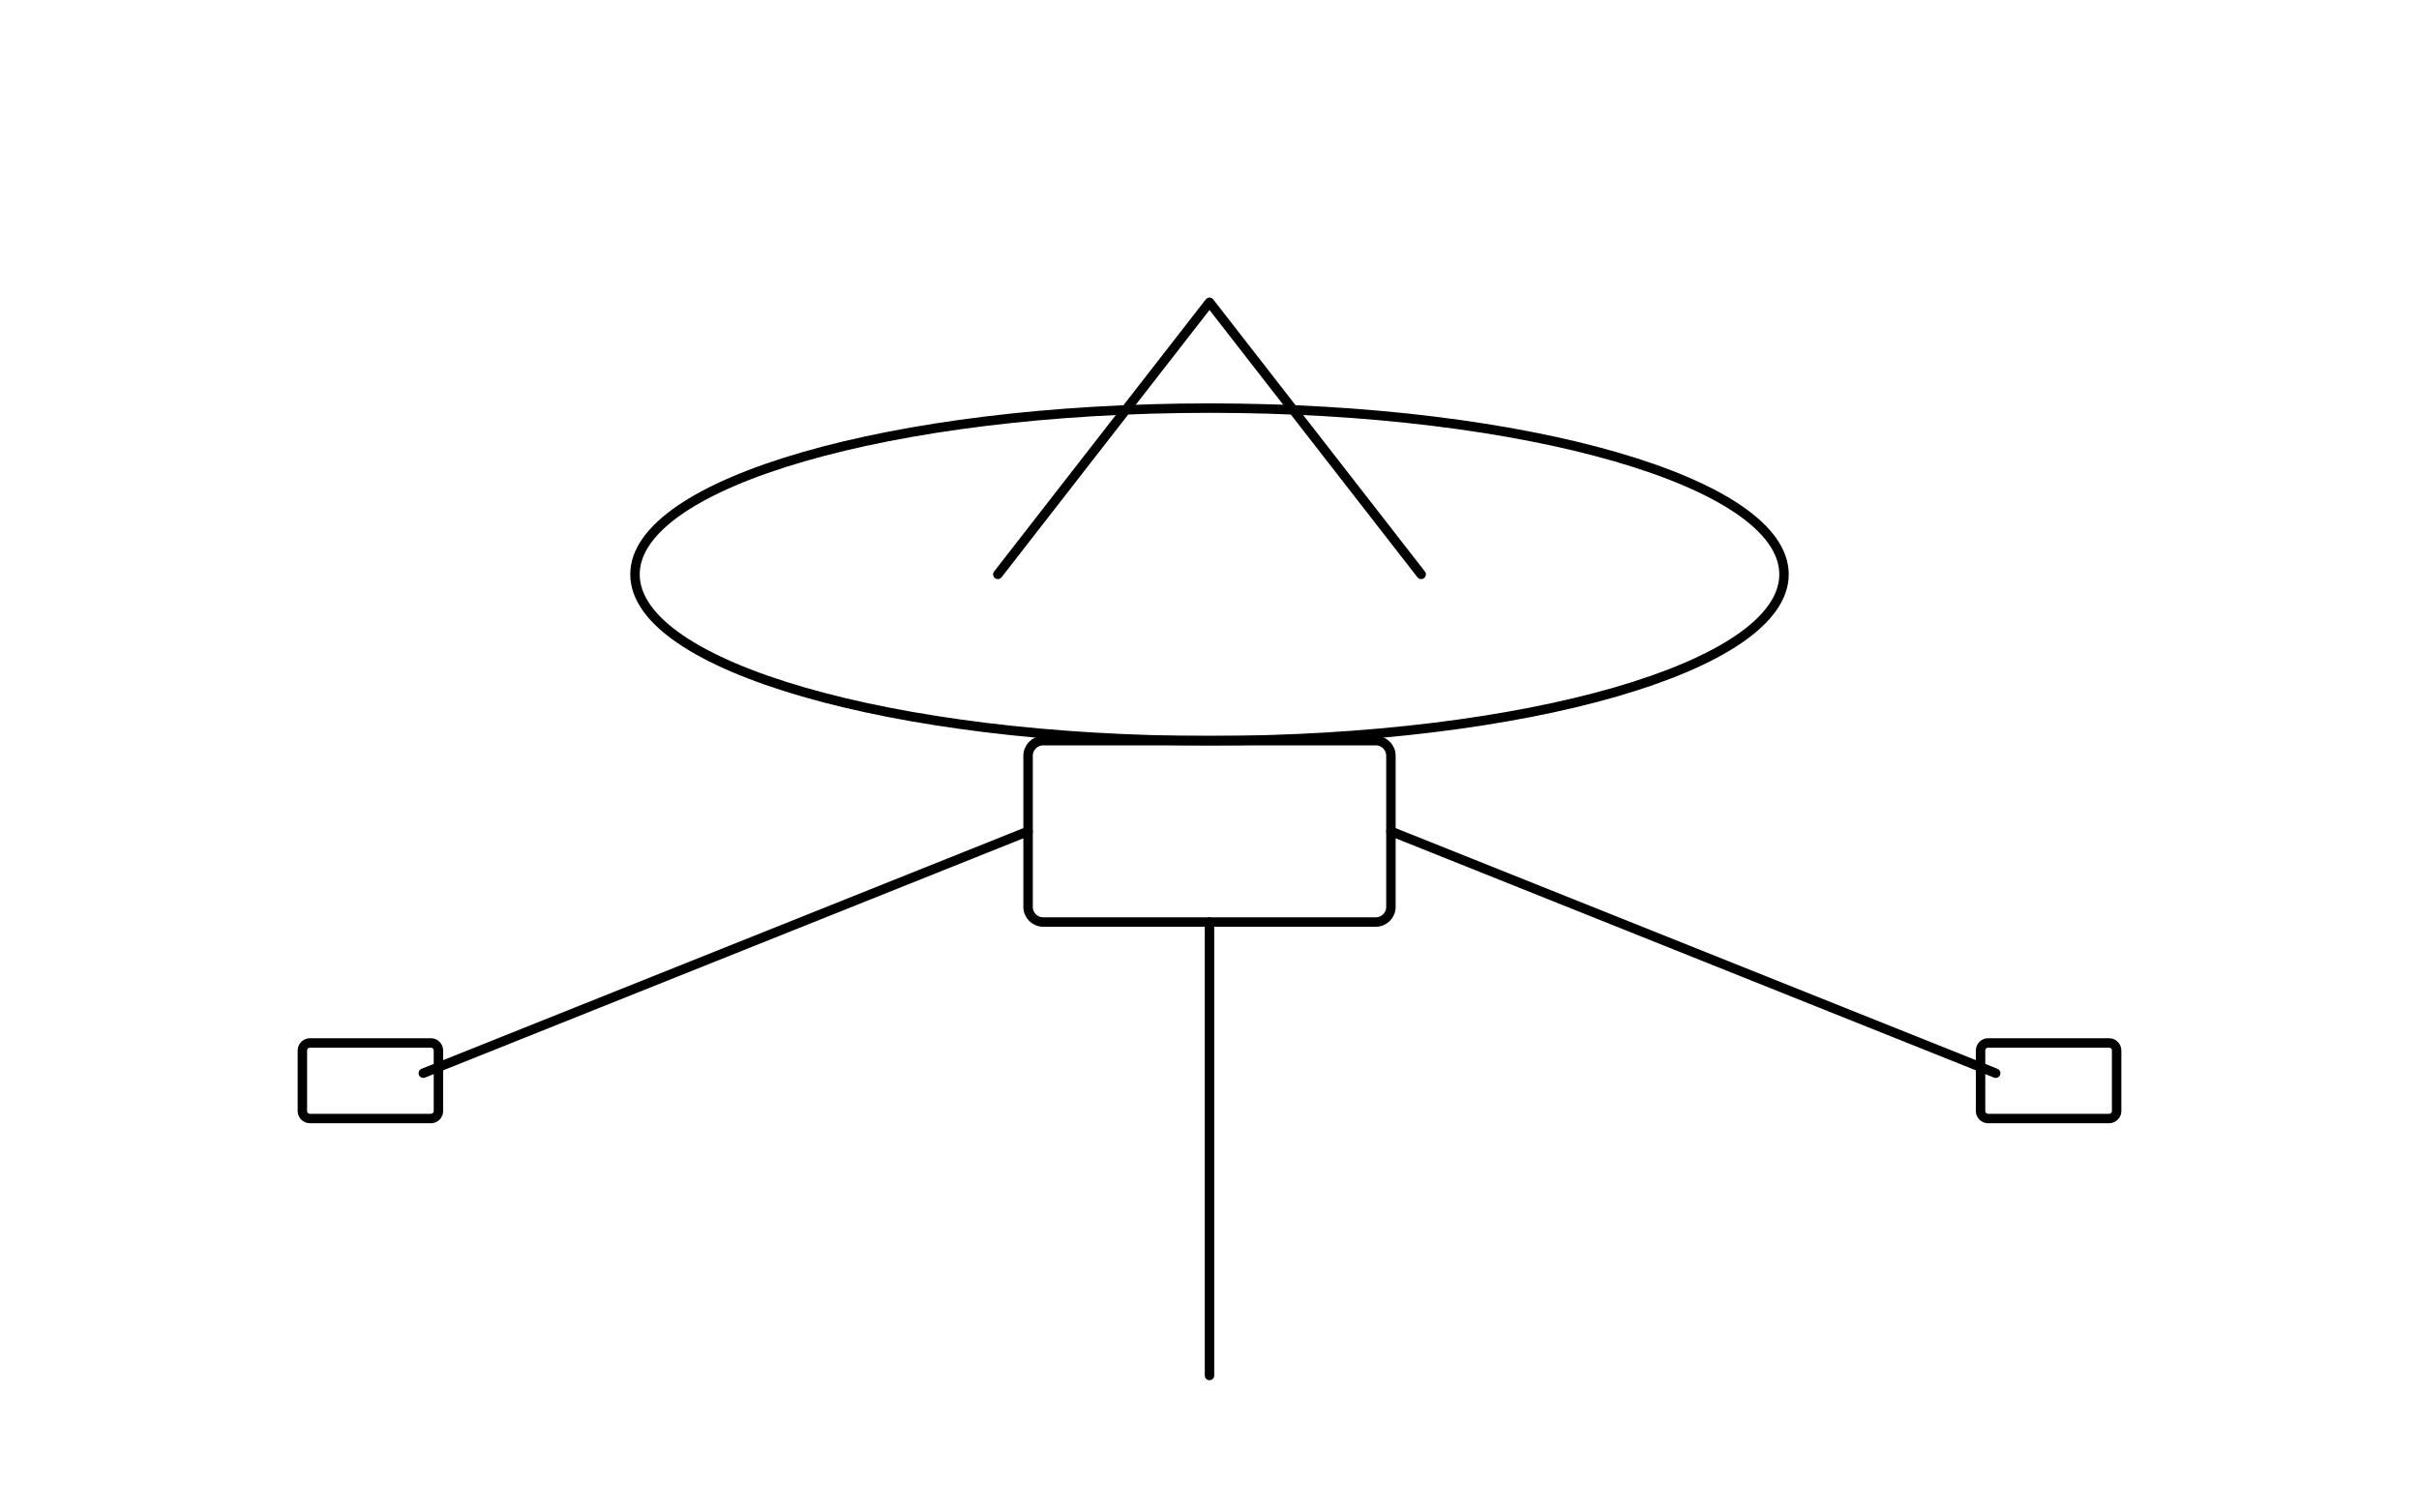
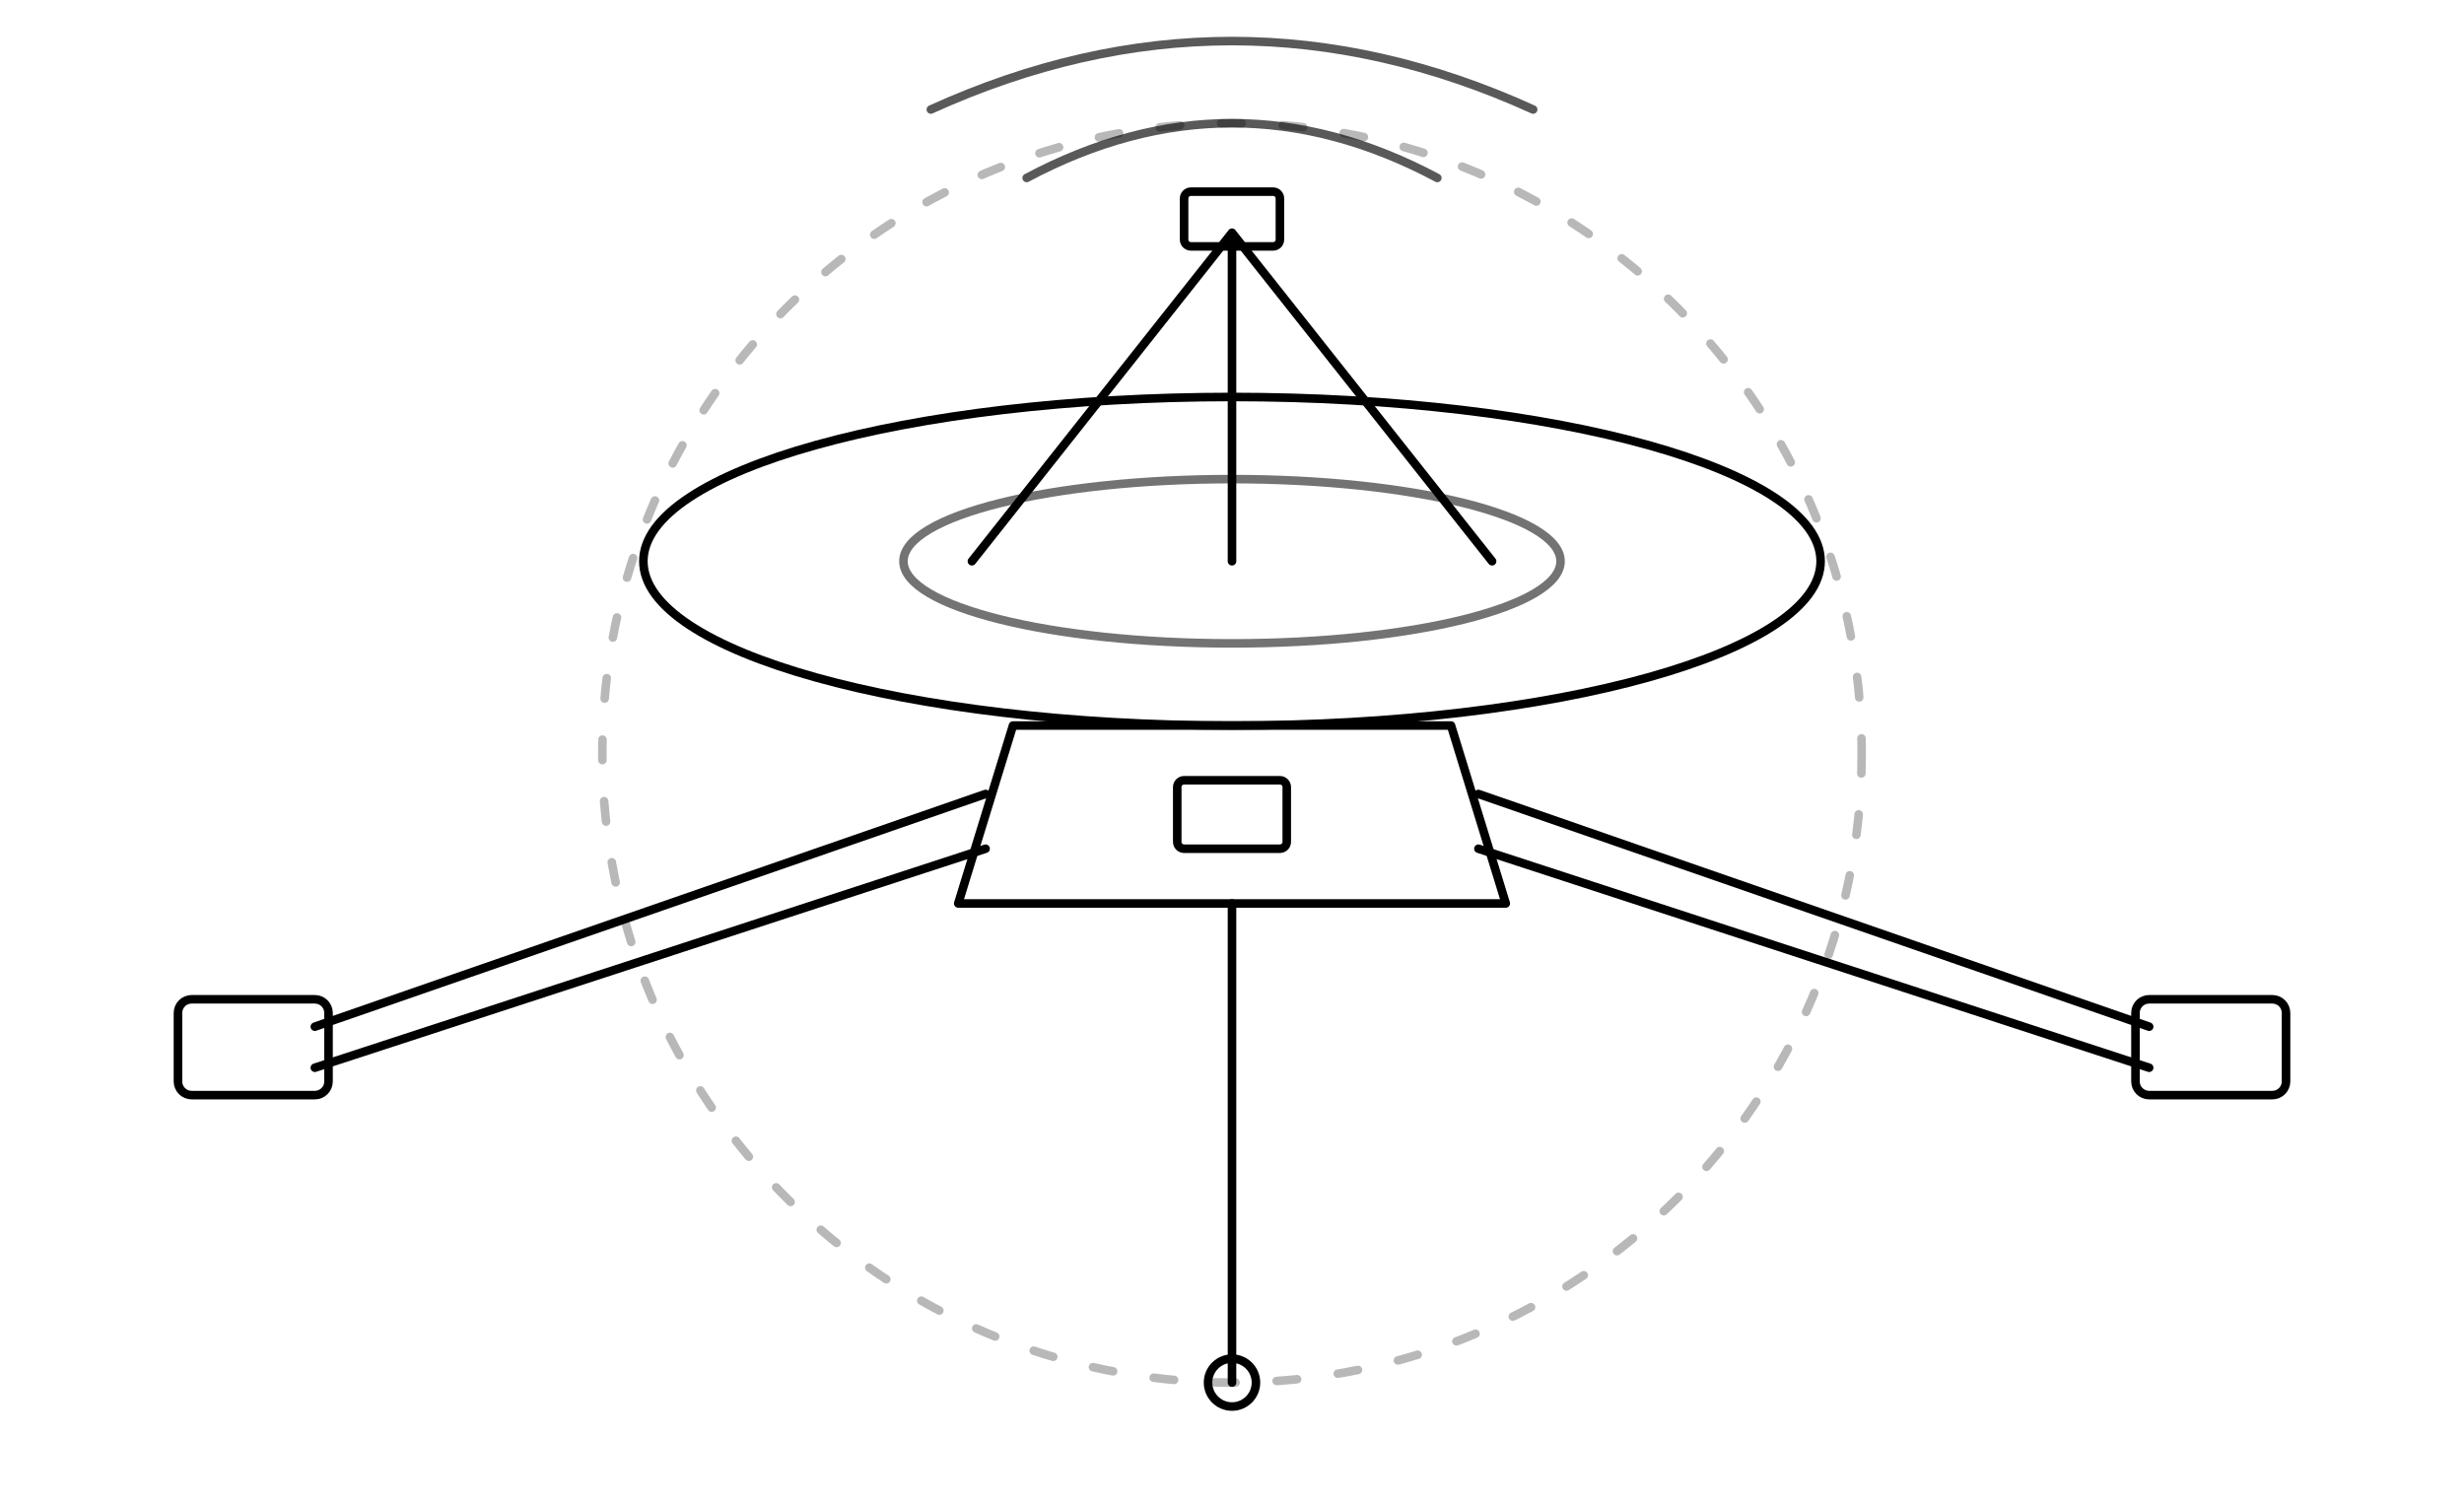
- <svg xmlns="http://www.w3.org/2000/svg" viewBox="0 0 320 200" fill="none" stroke="currentColor" stroke-width="1.25" stroke-linecap="round" stroke-linejoin="round" role="img" aria-labelledby="t-pio">
-   <ellipse cx="160" cy="76" rx="76" ry="22" />
-   <path d="M132 76 L160 40 L188 76" />
-   <rect x="136" y="98" width="48" height="24" rx="2" />
-   <path d="M136 110 L56 142 M184 110 L264 142" />
-   <rect x="40" y="138" width="18" height="10" rx="1" />
-   <rect x="262" y="138" width="18" height="10" rx="1" />
-   <path d="M160 122 L160 182" />
+ <svg xmlns="http://www.w3.org/2000/svg" viewBox="0 0 360 220" fill="none" stroke="currentColor" stroke-width="1.25" stroke-linecap="round" stroke-linejoin="round" role="img" aria-labelledby="t-pio">
+   <g class="svg-orbit" opacity="0.28">
+     <circle class="svg-dashed" cx="180" cy="110" r="92" stroke-dasharray="3 6" />
+   </g>
+   <g class="svg-signal" opacity="0.65">
+     <path d="M150 26 Q180 10 210 26" />
+     <path d="M136 16 Q180 -4 224 16" />
+   </g>
+   <g class="svg-craft">
+     <ellipse cx="180" cy="82" rx="86" ry="24" />
+     <ellipse cx="180" cy="82" rx="48" ry="12" opacity="0.55" />
+     <path d="M142 82 L180 34 L218 82 M180 82 L180 34" />
+     <rect x="173" y="28" width="14" height="8" rx="1" />
+     <path d="M148 106 L212 106 L220 132 L140 132 Z" />
+     <rect x="172" y="114" width="16" height="10" rx="1" />
+     <path d="M144 116 L46 150 M144 124 L46 156" />
+     <rect x="26" y="146" width="22" height="14" rx="2" />
+     <path d="M216 116 L314 150 M216 124 L314 156" />
+     <rect x="312" y="146" width="22" height="14" rx="2" />
+     <path d="M180 132 L180 202" />
+     <circle cx="180" cy="202" r="3.5" />
+   </g>
</svg>
